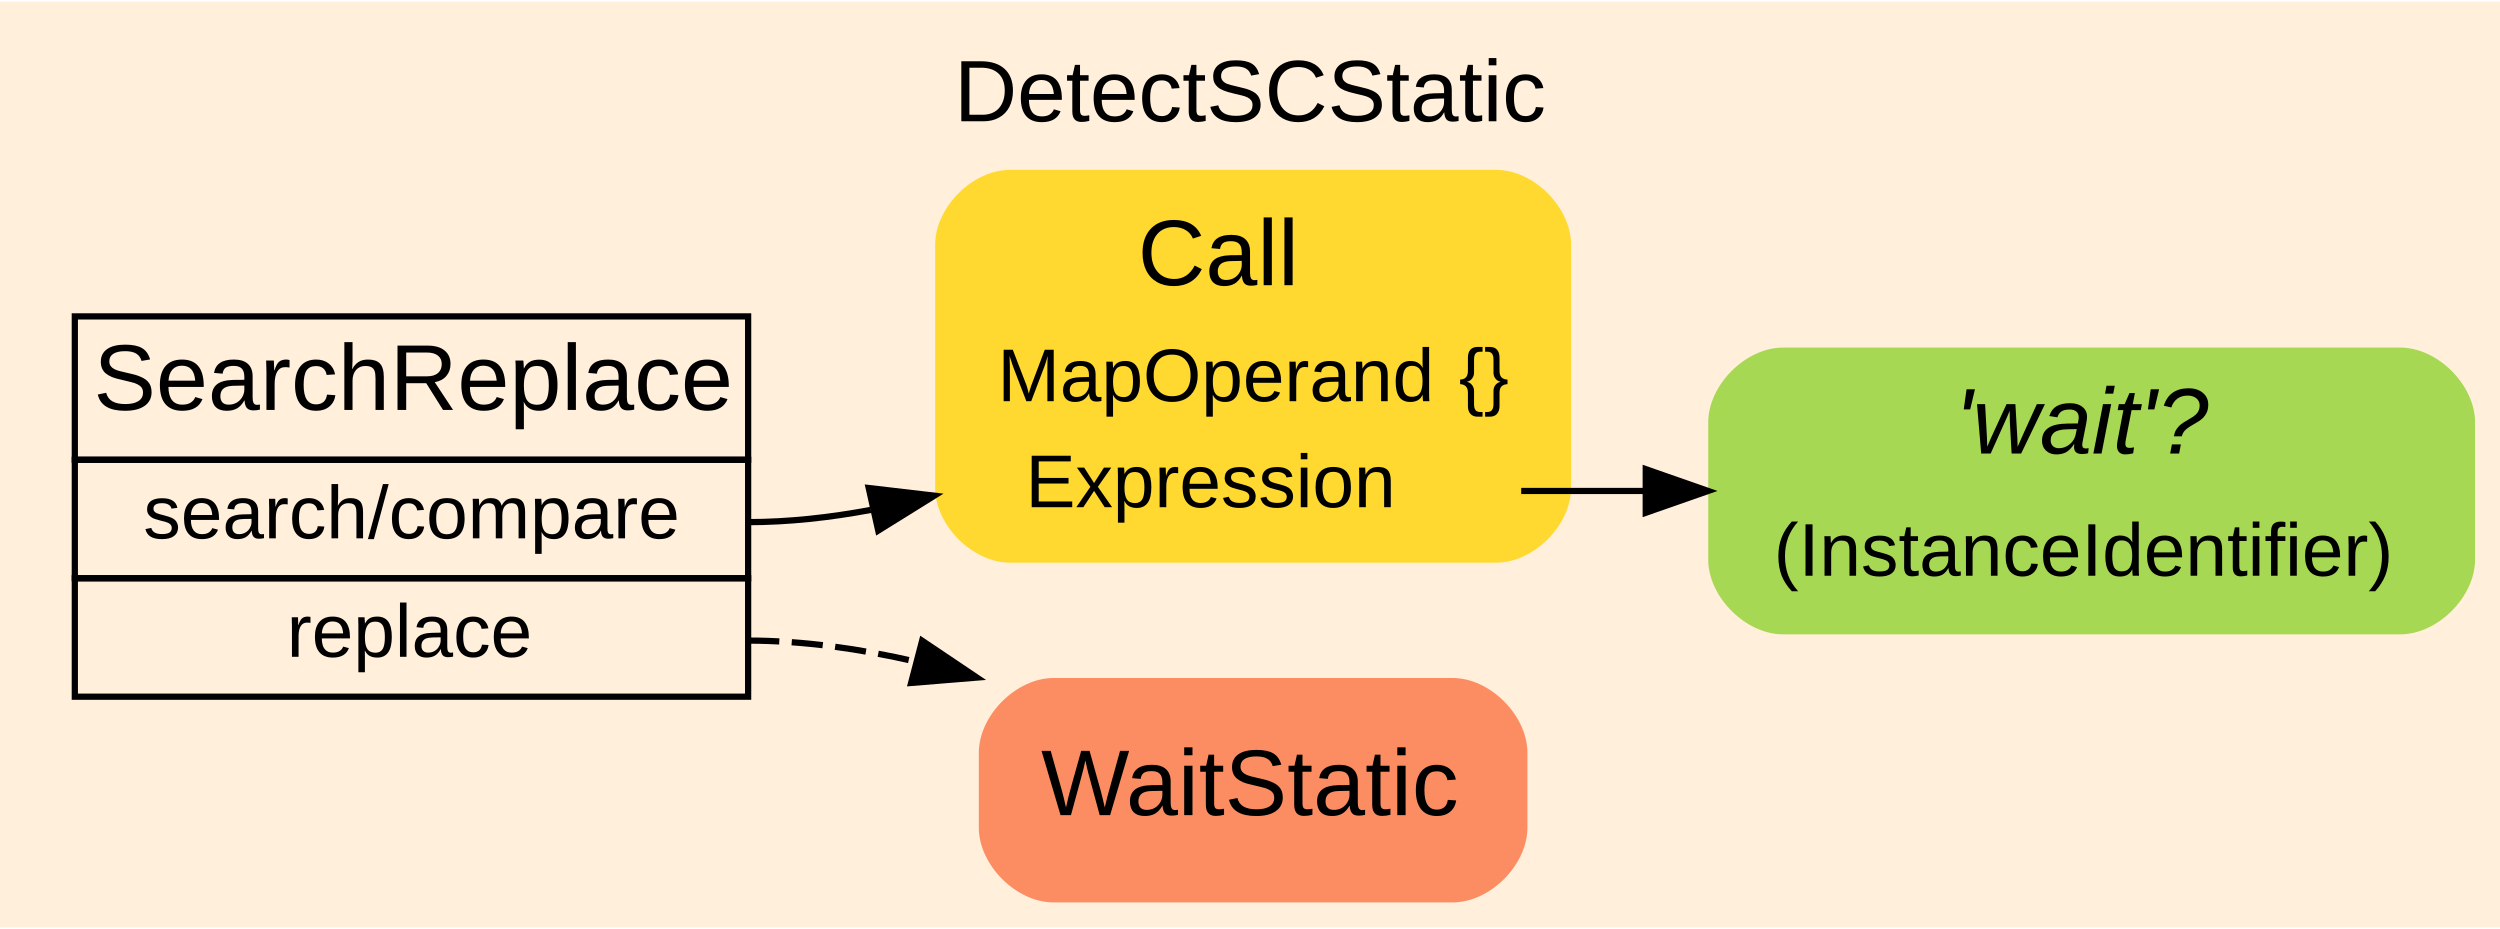
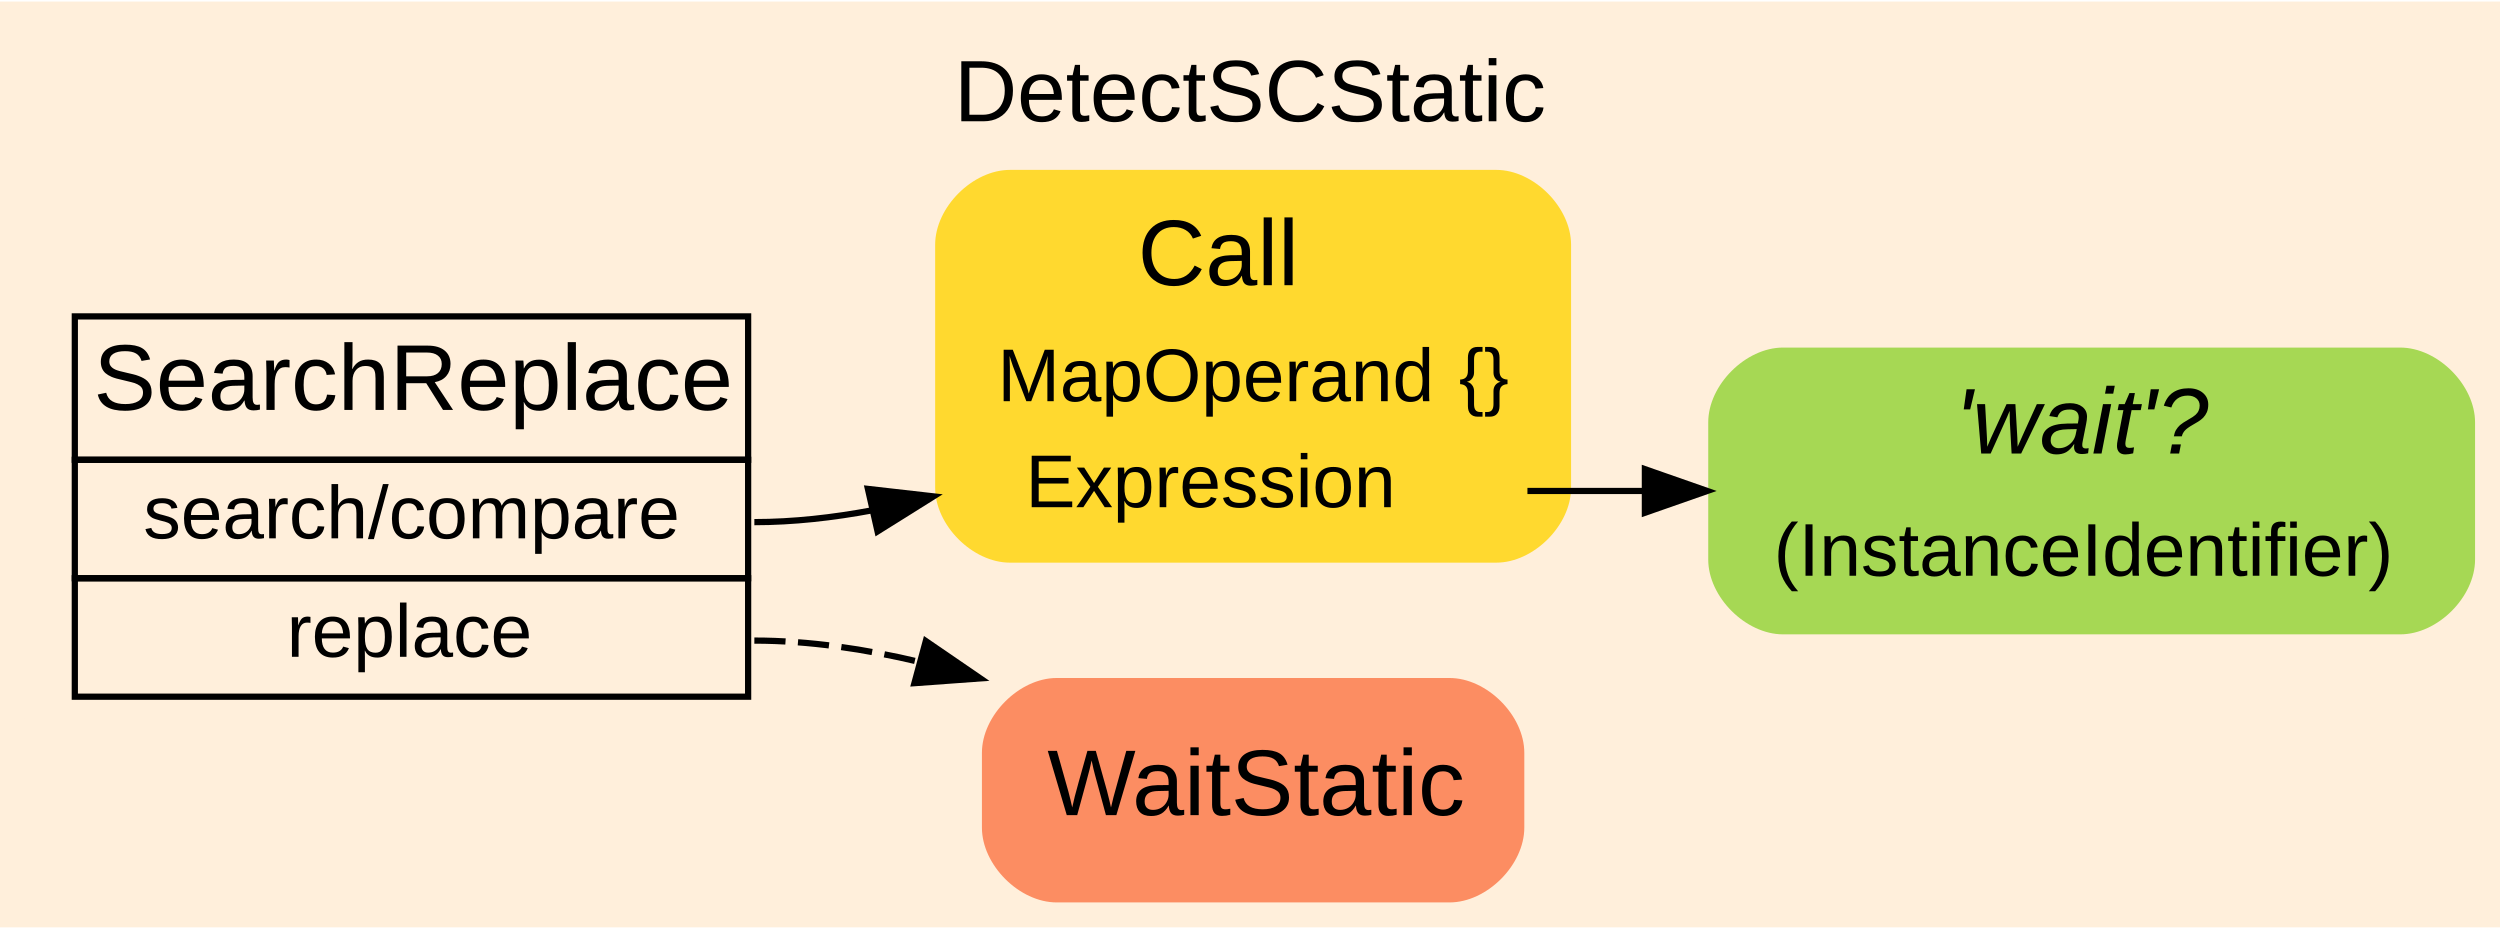
<svg xmlns="http://www.w3.org/2000/svg" width="401pt" height="149pt" viewBox="0.00 0.00 401.00 148.50">
  <g id="graph0" class="graph" transform="scale(1 1) rotate(0) translate(4 144.5)">
    <polygon fill="#ffefdb" stroke="transparent" points="-4,4 -4,-144.5 397,-144.5 397,4 -4,4" />
-     <text text-anchor="middle" x="196.5" y="-125.3" font-family="Arial" font-size="14.00" fill="#000000">DetectSCStatic</text>
+     <text text-anchor="middle" x="196.5" y="-125.3" font-family="Arial" font-size="14.00">DetectSCStatic</text>
    <g id="node1" class="node">
      <polygon fill="#ffefdb" stroke="transparent" points="124,-98.5 0,-98.5 0,-29.5 124,-29.5 124,-98.5" />
-       <polygon fill="none" stroke="#000000" points="8,-71 8,-94 116,-94 116,-71 8,-71" />
-       <text text-anchor="start" x="11" y="-79" font-family="Arial" font-size="15.00" fill="#000000">SearchReplace</text>
-       <polygon fill="none" stroke="#000000" points="8,-52 8,-71 116,-71 116,-52 8,-52" />
-       <text text-anchor="start" x="19" y="-58.4" font-family="Arial" font-size="12.00" fill="#000000">search/compare</text>
-       <polygon fill="none" stroke="#000000" points="8,-33 8,-52 116,-52 116,-33 8,-33" />
-       <text text-anchor="start" x="42" y="-39.4" font-family="Arial" font-size="12.00" fill="#000000">replace</text>
+       <polygon fill="none" stroke="black" points="8,-71 8,-94 116,-94 116,-71 8,-71" />
+       <text text-anchor="start" x="11" y="-79" font-family="Arial" font-size="15.00">SearchReplace</text>
+       <polygon fill="none" stroke="black" points="8,-52 8,-71 116,-71 116,-52 8,-52" />
+       <text text-anchor="start" x="19" y="-58.4" font-family="Arial" font-size="12.00">search/compare</text>
+       <polygon fill="none" stroke="black" points="8,-33 8,-52 116,-52 116,-33 8,-33" />
+       <text text-anchor="start" x="42" y="-39.4" font-family="Arial" font-size="12.00">replace</text>
    </g>
    <g id="node2" class="node">
      <path fill="#ffd92f" stroke="transparent" d="M236,-117.5C236,-117.5 158,-117.5 158,-117.5 152,-117.5 146,-111.5 146,-105.5 146,-105.5 146,-66.5 146,-66.5 146,-60.5 152,-54.5 158,-54.5 158,-54.5 236,-54.5 236,-54.5 242,-54.5 248,-60.5 248,-66.5 248,-66.5 248,-105.5 248,-105.5 248,-111.5 242,-117.5 236,-117.5" />
-       <text text-anchor="start" x="178.5" y="-99" font-family="Arial" font-size="15.00" fill="#000000">Call</text>
-       <text text-anchor="start" x="156" y="-80.4" font-family="Arial" font-size="12.00" fill="#000000">MapOperand</text>
-       <text text-anchor="start" x="230" y="-80.4" font-family="Arial" font-size="12.00" fill="#000000">{}</text>
-       <text text-anchor="start" x="160.5" y="-63.4" font-family="Arial" font-size="12.00" fill="#000000">Expression</text>
+       <text text-anchor="start" x="178.5" y="-99" font-family="Arial" font-size="15.00">Call</text>
+       <text text-anchor="start" x="156" y="-80.4" font-family="Arial" font-size="12.00">MapOperand</text>
+       <text text-anchor="start" x="230" y="-80.4" font-family="Arial" font-size="12.00">{}</text>
+       <text text-anchor="start" x="160.5" y="-63.4" font-family="Arial" font-size="12.00">Expression</text>
    </g>
    <g id="edge1" class="edge">
-       <path fill="none" stroke="#000000" d="M116,-61C122.471,-61 129.108,-61.737 135.665,-62.959" />
-       <polygon fill="#000000" stroke="#000000" points="135.341,-66.473 145.864,-65.241 136.869,-59.642 135.341,-66.473" />
+       <path fill="none" stroke="black" d="M117,-61C123.23,-61 129.61,-61.72 135.92,-62.9" />
+       <polygon fill="black" stroke="black" points="135.21,-66.33 145.74,-65.13 136.76,-59.51 135.21,-66.33" />
    </g>
    <g id="node4" class="node">
-       <path fill="#fc8d62" stroke="transparent" d="M229,-36C229,-36 165,-36 165,-36 159,-36 153,-30 153,-24 153,-24 153,-12 153,-12 153,-6 159,0 165,0 165,0 229,0 229,0 235,0 241,-6 241,-12 241,-12 241,-24 241,-24 241,-30 235,-36 229,-36" />
-       <text text-anchor="start" x="163" y="-14" font-family="Arial" font-size="15.00" fill="#000000">WaitStatic</text>
+       <path fill="#fc8d62" stroke="transparent" d="M228.5,-36C228.5,-36 165.5,-36 165.5,-36 159.5,-36 153.5,-30 153.5,-24 153.5,-24 153.5,-12 153.5,-12 153.5,-6 159.5,0 165.5,0 165.5,0 228.5,0 228.5,0 234.5,0 240.5,-6 240.5,-12 240.5,-12 240.5,-24 240.5,-24 240.5,-30 234.5,-36 228.5,-36" />
+       <text text-anchor="start" x="164" y="-14" font-family="Arial" font-size="15.00">WaitStatic</text>
    </g>
    <g id="edge2" class="edge">
-       <path fill="none" stroke="#000000" stroke-dasharray="5,2" d="M116,-42C124.845,-42 134.017,-40.668 142.872,-38.632" />
-       <polygon fill="#000000" stroke="#000000" points="143.908,-41.979 152.701,-36.067 142.141,-35.206 143.908,-41.979" />
+       <path fill="none" stroke="black" stroke-dasharray="5,2" d="M117,-42C125.75,-42 134.82,-40.64 143.55,-38.56" />
+       <polygon fill="black" stroke="black" points="144.5,-41.93 153.24,-35.94 142.67,-35.17 144.5,-41.93" />
    </g>
    <g id="node3" class="node">
      <path fill="#a6d854" stroke="transparent" d="M381,-89C381,-89 282,-89 282,-89 276,-89 270,-83 270,-77 270,-77 270,-55 270,-55 270,-49 276,-43 282,-43 282,-43 381,-43 381,-43 387,-43 393,-49 393,-55 393,-55 393,-77 393,-77 393,-83 387,-89 381,-89" />
-       <text text-anchor="start" x="309.5" y="-72" font-family="Arial" font-style="italic" font-size="15.00" fill="#000000">'wait'?</text>
-       <text text-anchor="start" x="280.5" y="-52.4" font-family="Arial" font-size="12.00" fill="#000000">(InstanceIdentifier)</text>
+       <text text-anchor="start" x="309.5" y="-72" font-family="Arial" font-style="italic" font-size="15.00">'wait'?</text>
+       <text text-anchor="start" x="280.5" y="-52.4" font-family="Arial" font-size="12.00">(InstanceIdentifier)</text>
    </g>
    <g id="edge3" class="edge">
-       <path fill="none" stroke="#000000" d="M240,-66C246.359,-66 252.967,-66 259.59,-66" />
-       <polygon fill="#000000" stroke="#000000" points="259.977,-69.5 269.977,-66 259.977,-62.5 259.977,-69.5" />
+       <path fill="none" stroke="black" d="M241,-66C246.97,-66 253.17,-66 259.39,-66" />
+       <polygon fill="black" stroke="black" points="259.84,-69.5 269.84,-66 259.84,-62.5 259.84,-69.5" />
    </g>
  </g>
</svg>
